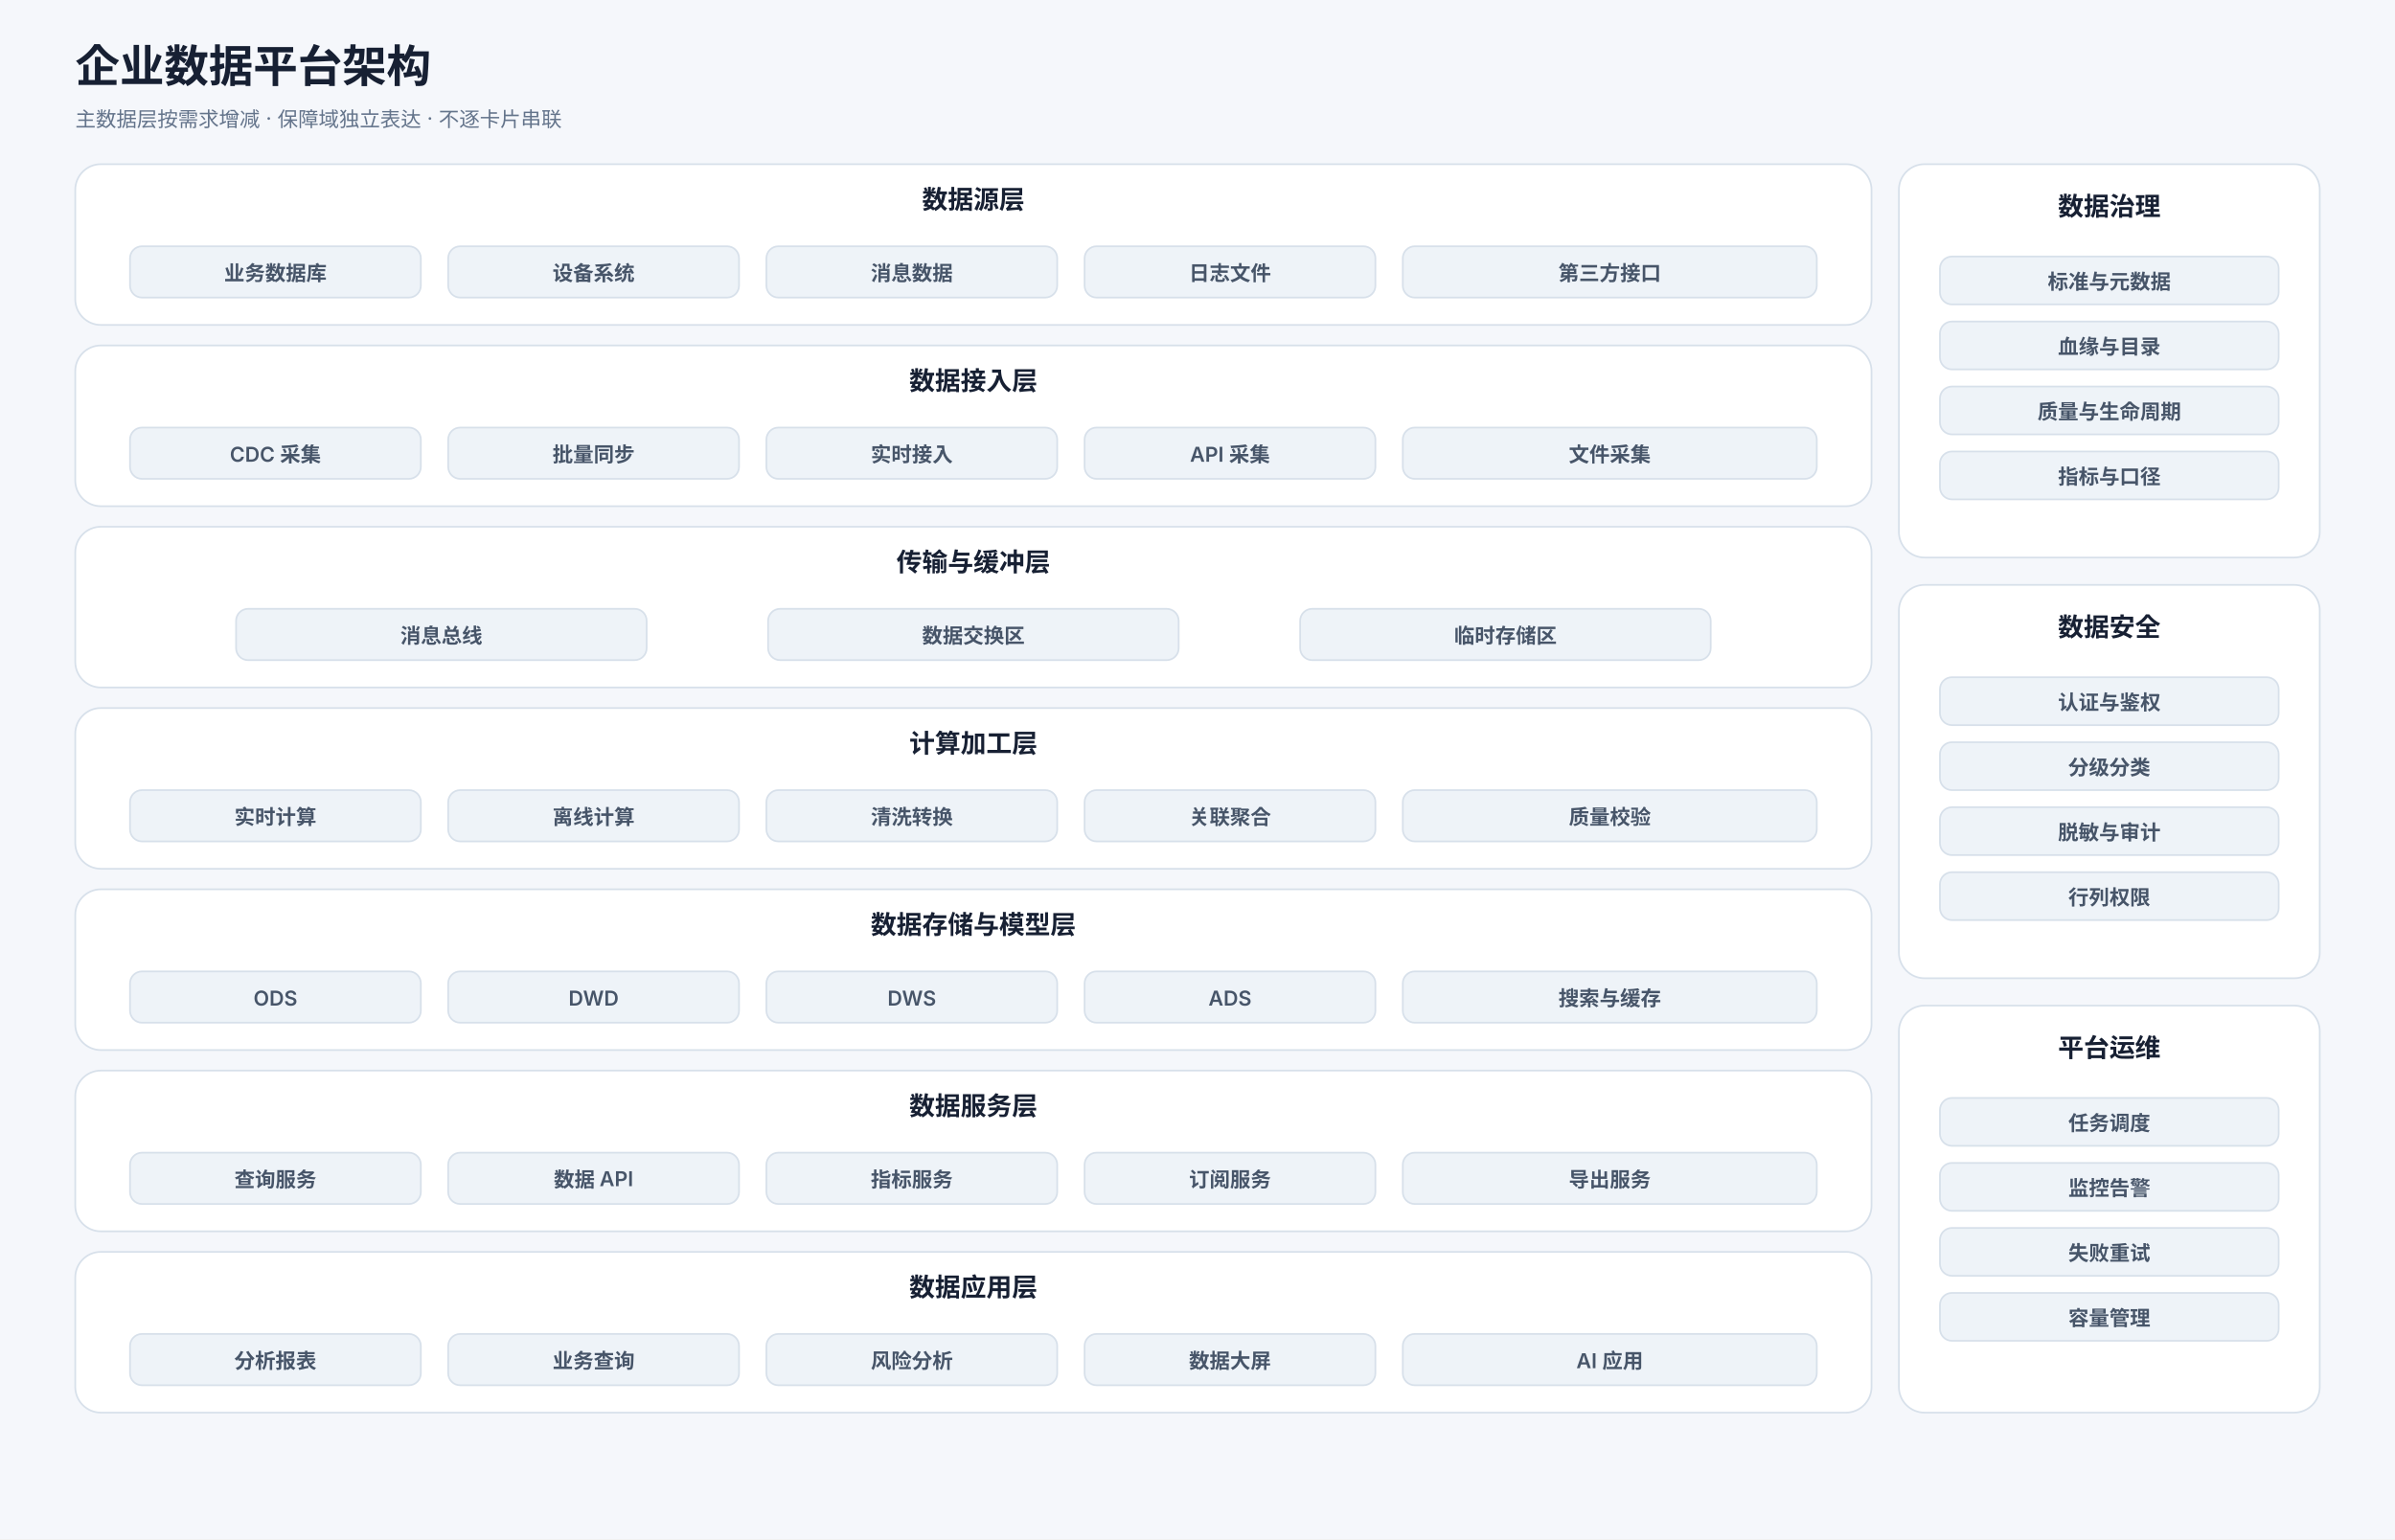
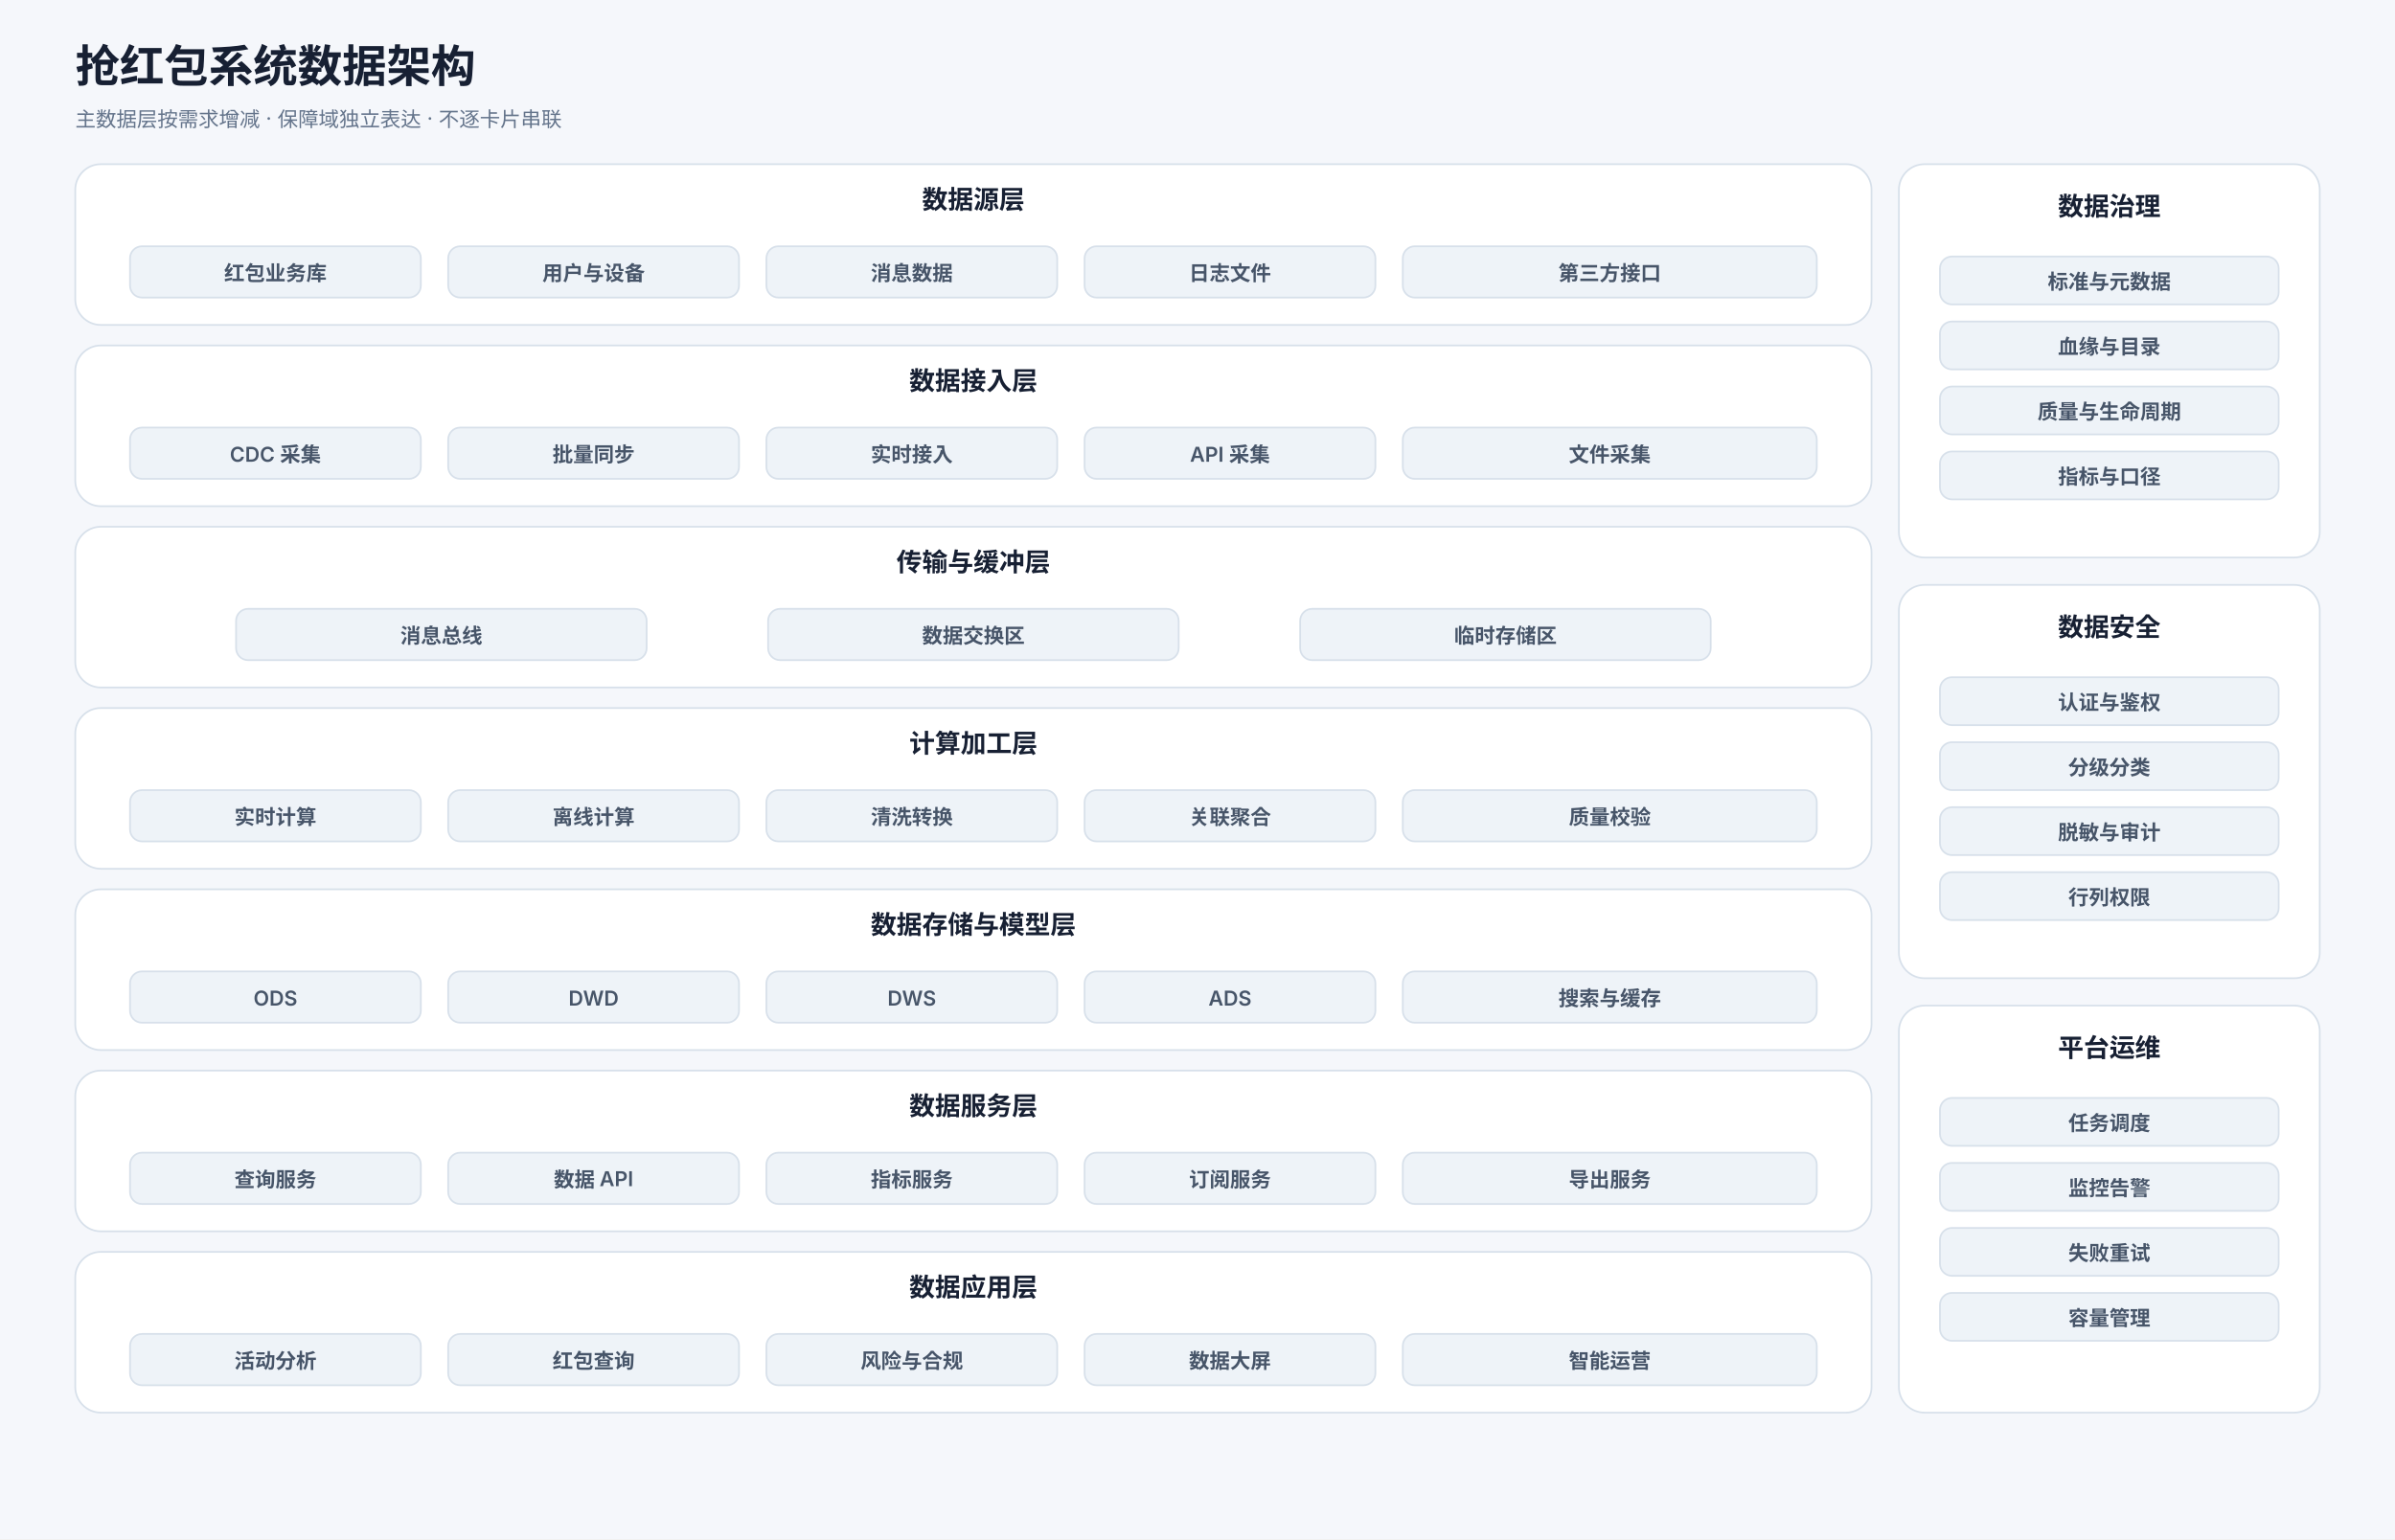
<svg xmlns="http://www.w3.org/2000/svg" width="1400" height="900" viewBox="0 0 1400 900" role="img" aria-labelledby="title desc" font-family="Inter, Noto Sans SC, Microsoft YaHei, Arial, sans-serif">
  <rect width="1400" height="900" fill="#F5F7FB" />
-   <text x="44" y="48" font-size="26" font-weight="700" fill="#172033">企业数据平台架构</text>
+   <text x="44" y="48" font-size="26" font-weight="700" fill="#172033">抢红包系统数据架构</text>
  <text x="44" y="74" font-size="12" fill="#64748B">主数据层按需求增减 · 保障域独立表达 · 不逐卡片串联</text>
  <g fill="#FFFFFF" stroke="#D7E0EA">
    <rect x="44" y="96" width="1050" height="94" rx="15" />
    <rect x="44" y="202" width="1050" height="94" rx="15" />
    <rect x="44" y="308" width="1050" height="94" rx="15" />
    <rect x="44" y="414" width="1050" height="94" rx="15" />
    <rect x="44" y="520" width="1050" height="94" rx="15" />
    <rect x="44" y="626" width="1050" height="94" rx="15" />
    <rect x="44" y="732" width="1050" height="94" rx="15" />
    <rect x="1110" y="96" width="246" height="230" rx="15" />
    <rect x="1110" y="342" width="246" height="230" rx="15" />
    <rect x="1110" y="588" width="246" height="238" rx="15" />
  </g>
  <g fill="#172033" font-size="15" font-weight="700" text-anchor="middle">
    <text x="569" y="122">数据源层</text>
    <text x="569" y="228">数据接入层</text>
    <text x="569" y="334">传输与缓冲层</text>
    <text x="569" y="440">计算加工层</text>
    <text x="569" y="546">数据存储与模型层</text>
    <text x="569" y="652">数据服务层</text>
    <text x="569" y="758">数据应用层</text>
    <text x="1233" y="126">数据治理</text>
    <text x="1233" y="372">数据安全</text>
    <text x="1233" y="618">平台运维</text>
  </g>
  <g fill="#EEF3F8" stroke="#D7E0EA">
    <rect id="a1" data-role="node" x="76" y="144" width="170" height="30" rx="7" />
    <rect id="a2" data-role="node" x="262" y="144" width="170" height="30" rx="7" />
    <rect id="a3" data-role="node" x="448" y="144" width="170" height="30" rx="7" />
    <rect id="a4" data-role="node" x="634" y="144" width="170" height="30" rx="7" />
    <rect id="a5" data-role="node" x="820" y="144" width="242" height="30" rx="7" />
    <rect id="b1" data-role="node" x="76" y="250" width="170" height="30" rx="7" />
    <rect id="b2" data-role="node" x="262" y="250" width="170" height="30" rx="7" />
    <rect id="b3" data-role="node" x="448" y="250" width="170" height="30" rx="7" />
    <rect id="b4" data-role="node" x="634" y="250" width="170" height="30" rx="7" />
    <rect id="b5" data-role="node" x="820" y="250" width="242" height="30" rx="7" />
    <rect id="c1" data-role="node" x="138" y="356" width="240" height="30" rx="7" />
    <rect id="c2" data-role="node" x="449" y="356" width="240" height="30" rx="7" />
    <rect id="c3" data-role="node" x="760" y="356" width="240" height="30" rx="7" />
    <rect id="d1" data-role="node" x="76" y="462" width="170" height="30" rx="7" />
    <rect id="d2" data-role="node" x="262" y="462" width="170" height="30" rx="7" />
    <rect id="d3" data-role="node" x="448" y="462" width="170" height="30" rx="7" />
    <rect id="d4" data-role="node" x="634" y="462" width="170" height="30" rx="7" />
    <rect id="d5" data-role="node" x="820" y="462" width="242" height="30" rx="7" />
    <rect id="e1" data-role="node" x="76" y="568" width="170" height="30" rx="7" />
    <rect id="e2" data-role="node" x="262" y="568" width="170" height="30" rx="7" />
    <rect id="e3" data-role="node" x="448" y="568" width="170" height="30" rx="7" />
    <rect id="e4" data-role="node" x="634" y="568" width="170" height="30" rx="7" />
    <rect id="e5" data-role="node" x="820" y="568" width="242" height="30" rx="7" />
    <rect id="f1" data-role="node" x="76" y="674" width="170" height="30" rx="7" />
    <rect id="f2" data-role="node" x="262" y="674" width="170" height="30" rx="7" />
    <rect id="f3" data-role="node" x="448" y="674" width="170" height="30" rx="7" />
    <rect id="f4" data-role="node" x="634" y="674" width="170" height="30" rx="7" />
    <rect id="f5" data-role="node" x="820" y="674" width="242" height="30" rx="7" />
    <rect id="g1" data-role="node" x="76" y="780" width="170" height="30" rx="7" />
    <rect id="g2" data-role="node" x="262" y="780" width="170" height="30" rx="7" />
    <rect id="g3" data-role="node" x="448" y="780" width="170" height="30" rx="7" />
    <rect id="g4" data-role="node" x="634" y="780" width="170" height="30" rx="7" />
    <rect id="g5" data-role="node" x="820" y="780" width="242" height="30" rx="7" />
    <rect id="q1" data-role="node" x="1134" y="150" width="198" height="28" rx="7" />
    <rect id="q2" data-role="node" x="1134" y="188" width="198" height="28" rx="7" />
    <rect id="q3" data-role="node" x="1134" y="226" width="198" height="28" rx="7" />
    <rect id="q4" data-role="node" x="1134" y="264" width="198" height="28" rx="7" />
    <rect id="s1" data-role="node" x="1134" y="396" width="198" height="28" rx="7" />
    <rect id="s2" data-role="node" x="1134" y="434" width="198" height="28" rx="7" />
    <rect id="s3" data-role="node" x="1134" y="472" width="198" height="28" rx="7" />
    <rect id="s4" data-role="node" x="1134" y="510" width="198" height="28" rx="7" />
    <rect id="o1" data-role="node" x="1134" y="642" width="198" height="28" rx="7" />
    <rect id="o2" data-role="node" x="1134" y="680" width="198" height="28" rx="7" />
    <rect id="o3" data-role="node" x="1134" y="718" width="198" height="28" rx="7" />
    <rect id="o4" data-role="node" x="1134" y="756" width="198" height="28" rx="7" />
  </g>
  <g fill="#475569" font-size="12" font-weight="600" text-anchor="middle">
-     <text x="161" y="164">业务数据库</text>
-     <text x="347" y="164">设备系统</text>
+     <text x="161" y="164">红包业务库</text>
+     <text x="347" y="164">用户与设备</text>
    <text x="533" y="164">消息数据</text>
    <text x="719" y="164">日志文件</text>
    <text x="941" y="164">第三方接口</text>
    <text x="161" y="270">CDC 采集</text>
    <text x="347" y="270">批量同步</text>
    <text x="533" y="270">实时接入</text>
    <text x="719" y="270">API 采集</text>
    <text x="941" y="270">文件采集</text>
    <text x="258" y="376">消息总线</text>
    <text x="569" y="376">数据交换区</text>
    <text x="880" y="376">临时存储区</text>
    <text x="161" y="482">实时计算</text>
    <text x="347" y="482">离线计算</text>
    <text x="533" y="482">清洗转换</text>
    <text x="719" y="482">关联聚合</text>
    <text x="941" y="482">质量校验</text>
    <text x="161" y="588">ODS</text>
    <text x="347" y="588">DWD</text>
    <text x="533" y="588">DWS</text>
    <text x="719" y="588">ADS</text>
    <text x="941" y="588">搜索与缓存</text>
    <text x="161" y="694">查询服务</text>
    <text x="347" y="694">数据 API</text>
    <text x="533" y="694">指标服务</text>
    <text x="719" y="694">订阅服务</text>
    <text x="941" y="694">导出服务</text>
-     <text x="161" y="800">分析报表</text>
-     <text x="347" y="800">业务查询</text>
-     <text x="533" y="800">风险分析</text>
+     <text x="161" y="800">活动分析</text>
+     <text x="347" y="800">红包查询</text>
+     <text x="533" y="800">风险与合规</text>
    <text x="719" y="800">数据大屏</text>
-     <text x="941" y="800">AI 应用</text>
+     <text x="941" y="800">智能运营</text>
    <text x="1233" y="169">标准与元数据</text>
    <text x="1233" y="207">血缘与目录</text>
    <text x="1233" y="245">质量与生命周期</text>
    <text x="1233" y="283">指标与口径</text>
    <text x="1233" y="415">认证与鉴权</text>
    <text x="1233" y="453">分级分类</text>
    <text x="1233" y="491">脱敏与审计</text>
    <text x="1233" y="529">行列权限</text>
    <text x="1233" y="661">任务调度</text>
    <text x="1233" y="699">监控告警</text>
    <text x="1233" y="737">失败重试</text>
    <text x="1233" y="775">容量管理</text>
  </g>
</svg>
